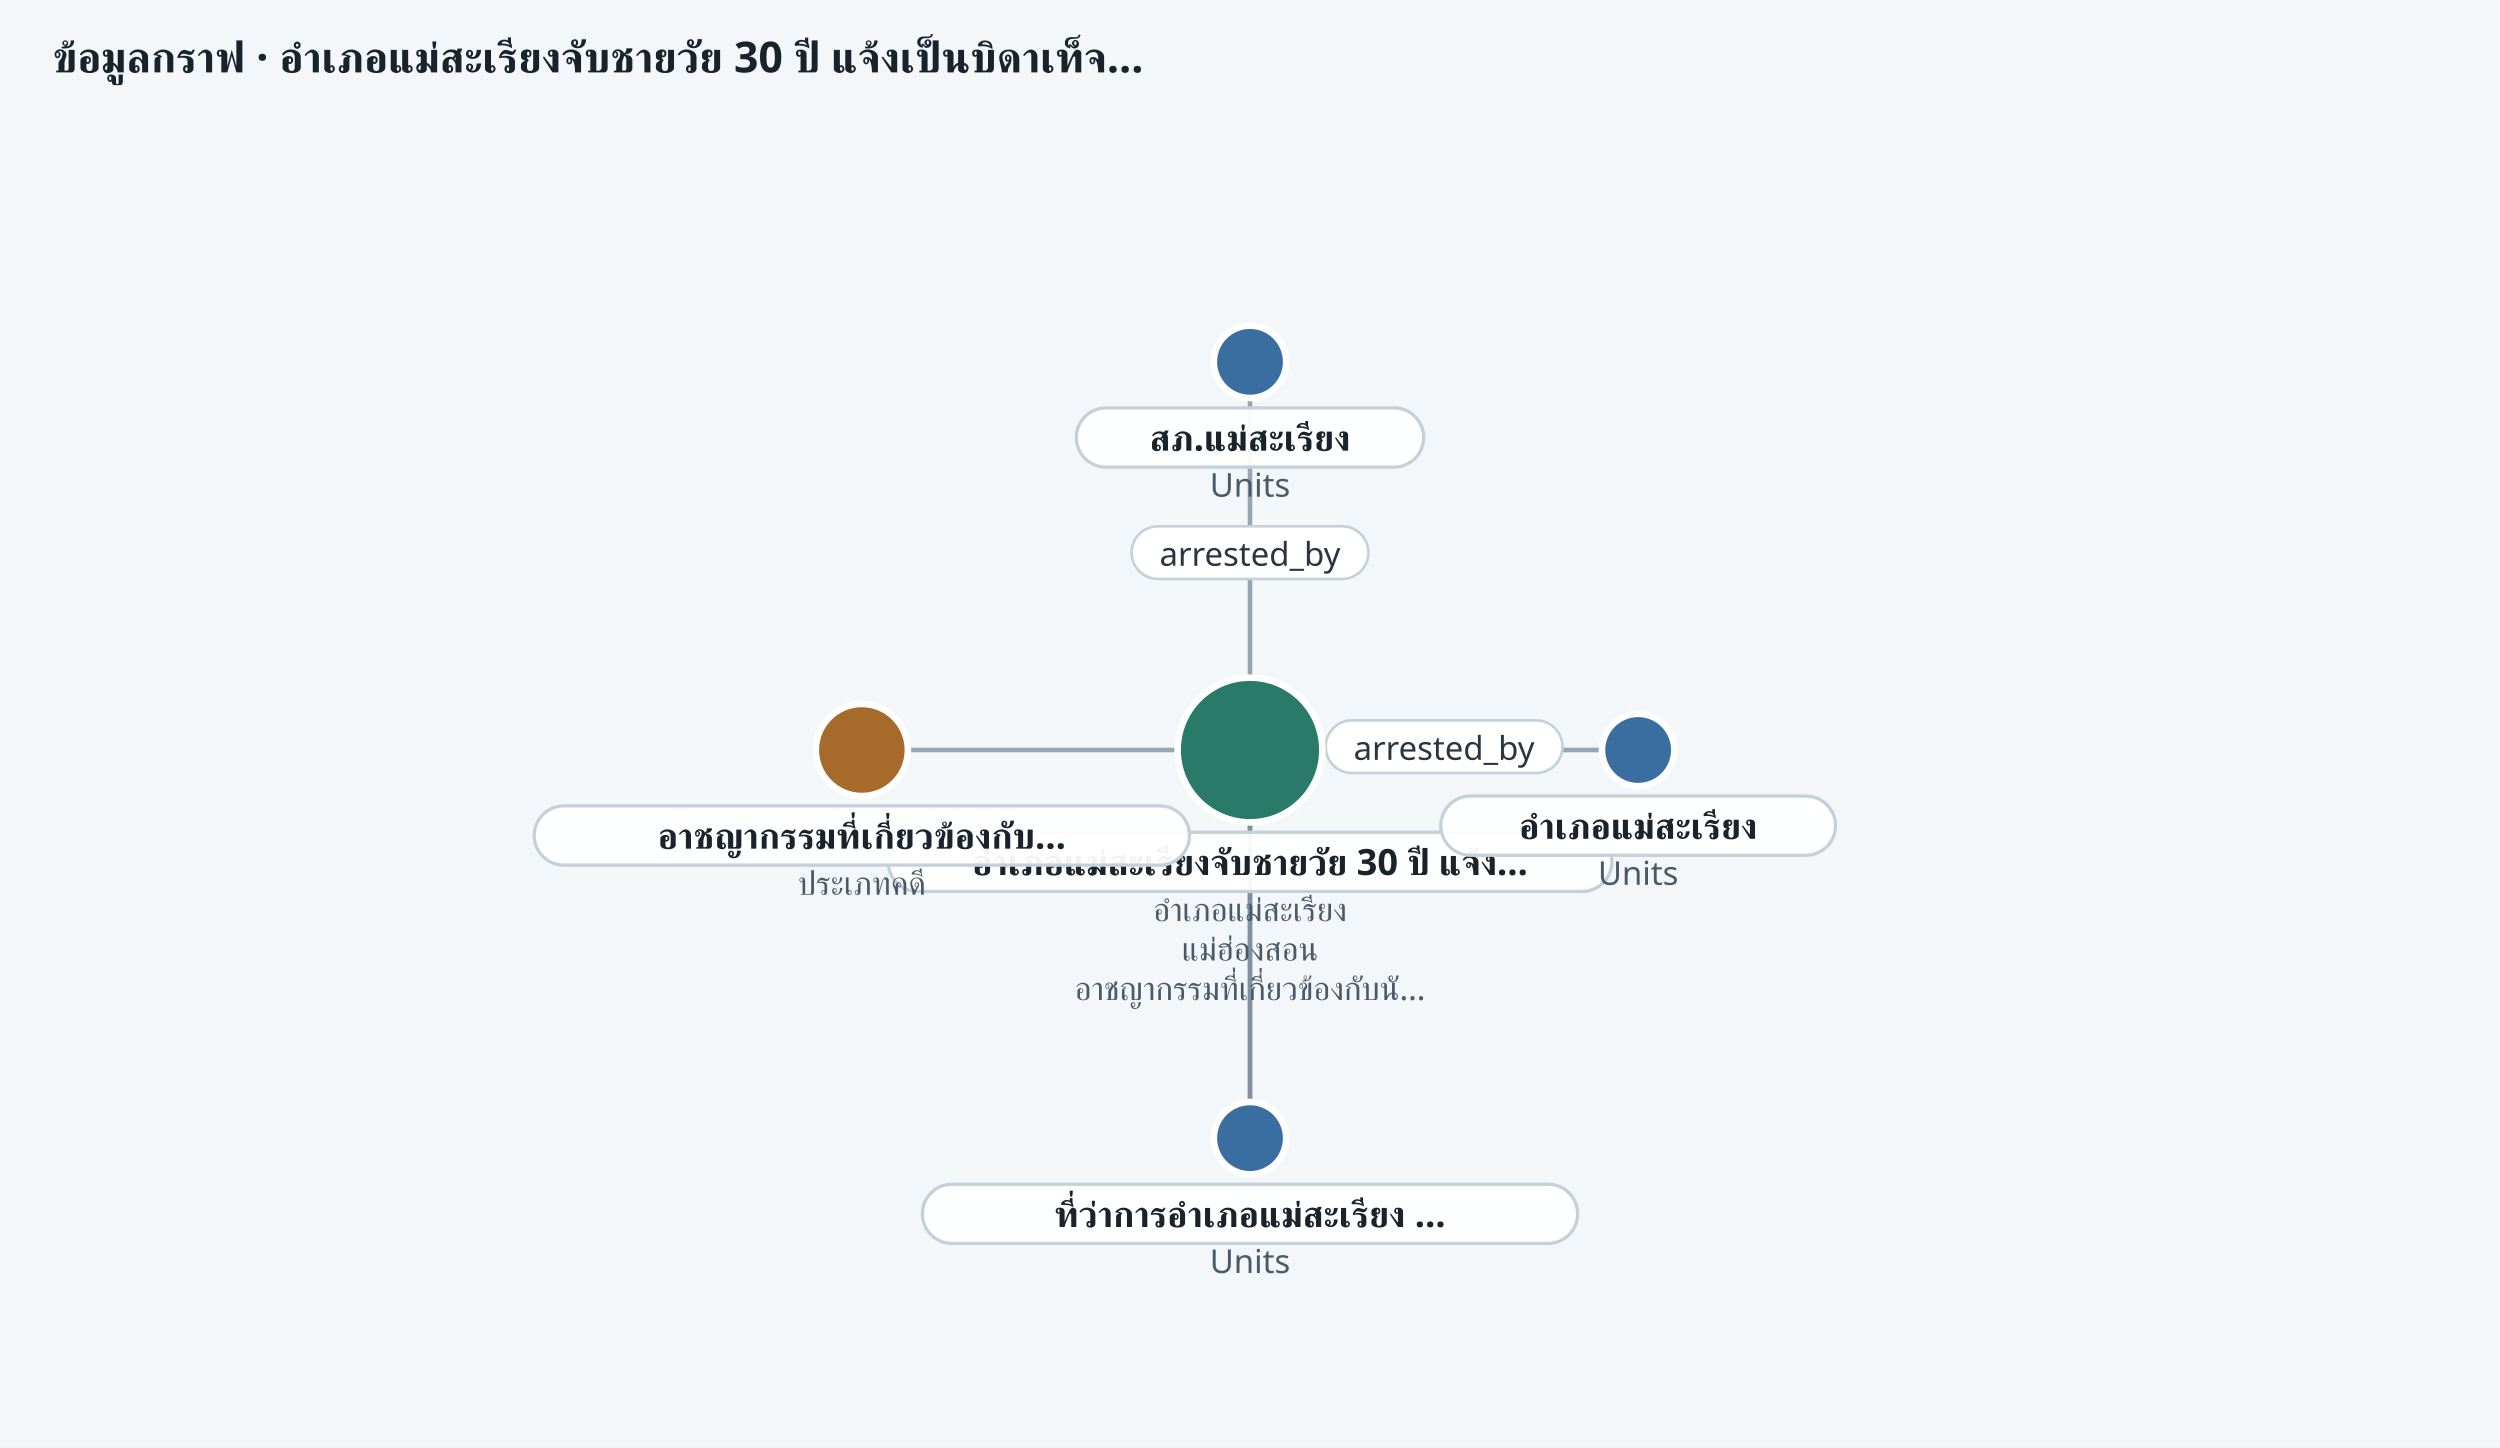
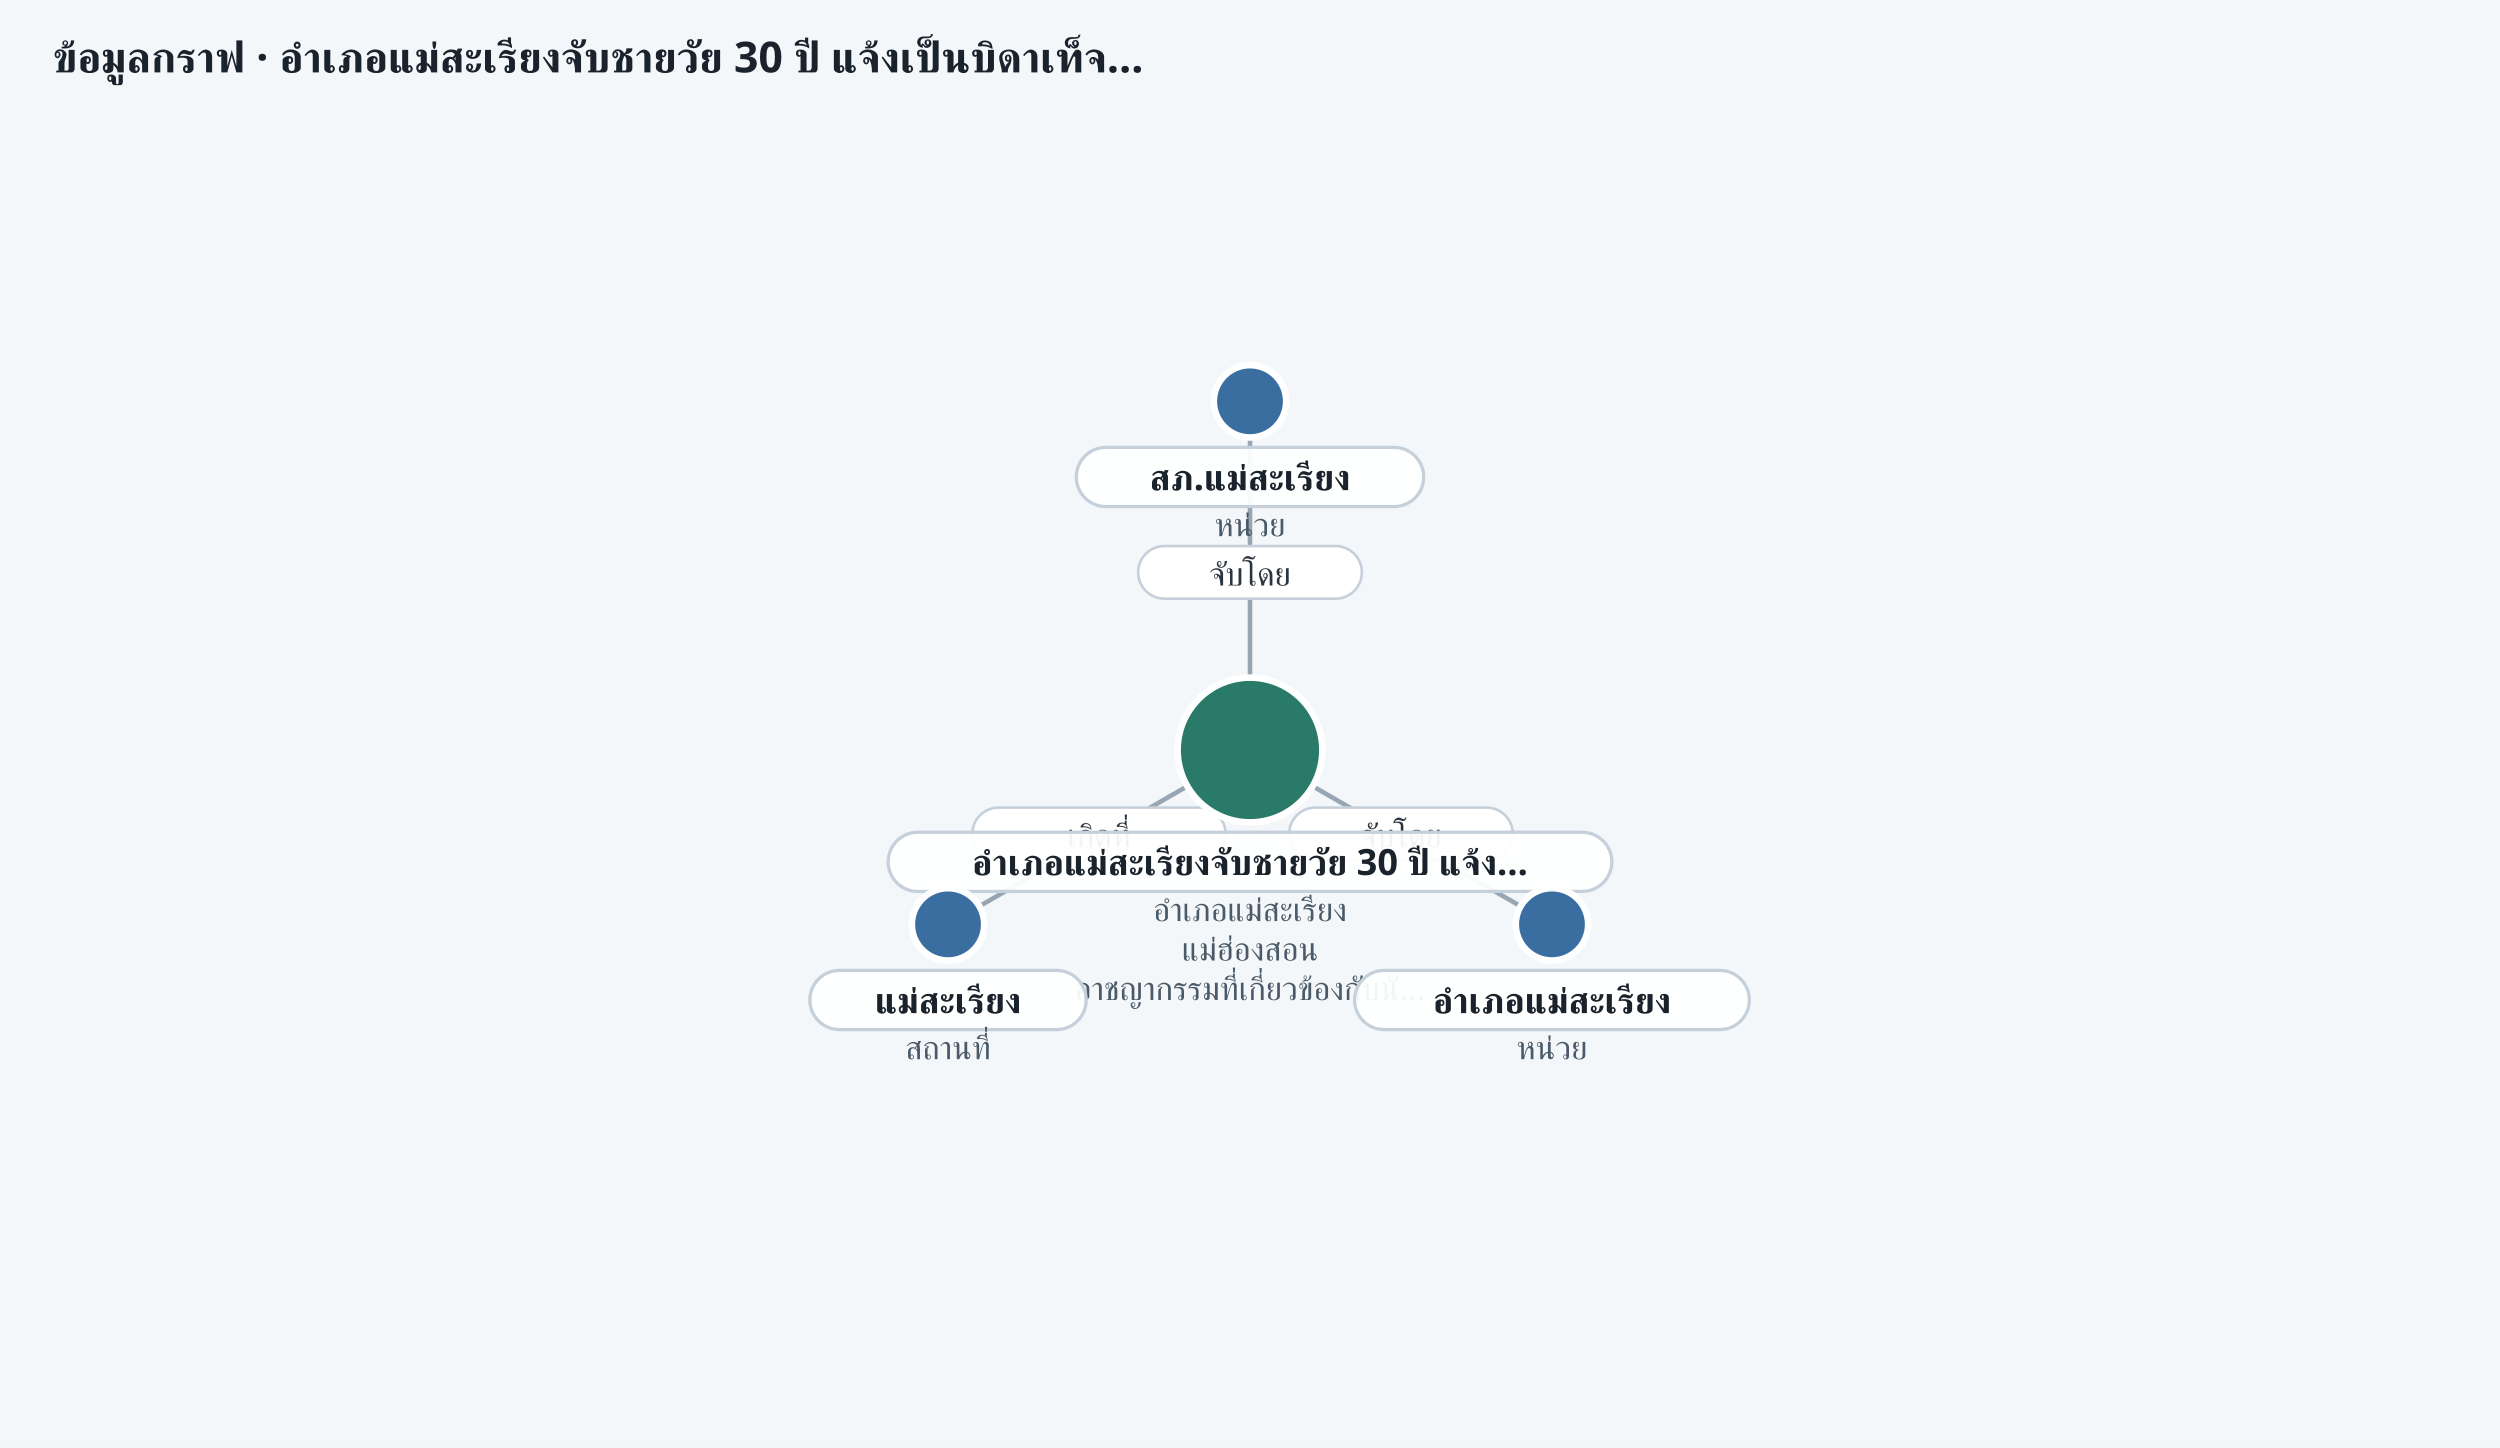
<svg xmlns="http://www.w3.org/2000/svg" width="760" height="440" viewBox="0 0 760 440" role="img" aria-label="ego graph 20261022-tourist-maesariang-falsebirth">
  <rect width="100%" height="100%" fill="#f4f7fa" />
  <text x="16" y="22" font-size="13" font-weight="700" fill="#1a222c" font-family="Sarabun, Anuphan, sans-serif">ข้อมูลกราฟ · อำเภอแม่สะเรียงจับชายวัย 30 ปี แจ้งเป็นบิดาเท็จ…</text>
-   <line x1="380.0" y1="228.0" x2="380.0" y2="110.0" stroke="#7a8a9a" stroke-width="1.4" opacity="0.75" />
-   <rect x="344.0" y="160.0" width="72" height="16" rx="8" fill="#fff" stroke="#c5d0da" stroke-width="0.8" />
-   <text x="380.0" y="172.0" text-anchor="middle" font-size="10" fill="#2a3540" font-family="Sarabun, Anuphan, sans-serif">arrested_by</text>
-   <line x1="380.0" y1="228.0" x2="498.0" y2="228.0" stroke="#7a8a9a" stroke-width="1.4" opacity="0.75" />
-   <rect x="403.0" y="219.0" width="72" height="16" rx="8" fill="#fff" stroke="#c5d0da" stroke-width="0.8" />
-   <text x="439.0" y="231.0" text-anchor="middle" font-size="10" fill="#2a3540" font-family="Sarabun, Anuphan, sans-serif">arrested_by</text>
-   <line x1="380.0" y1="228.0" x2="380.0" y2="346.0" stroke="#7a8a9a" stroke-width="1.4" opacity="0.75" />
-   <line x1="380.0" y1="228.0" x2="262.0" y2="228.0" stroke="#7a8a9a" stroke-width="1.4" opacity="0.75" />
-   <line x1="380.0" y1="346.0" x2="380.0" y2="228.0" stroke="#7a8a9a" stroke-width="1.4" opacity="0.75" />
+   <line x1="380.0" y1="228.0" x2="380.0" y2="122.0" stroke="#7a8a9a" stroke-width="1.4" opacity="0.75" />
+   <rect x="346.0" y="166.0" width="68.0" height="16" rx="8" fill="#fff" stroke="#c5d0da" stroke-width="0.8" />
+   <text x="380.0" y="178.0" text-anchor="middle" font-size="10" fill="#2a3540" font-family="Sarabun, Anuphan, sans-serif">จับโดย</text>
+   <line x1="380.0" y1="228.0" x2="471.8" y2="281.0" stroke="#7a8a9a" stroke-width="1.4" opacity="0.75" />
+   <rect x="391.9" y="245.5" width="68.0" height="16" rx="8" fill="#fff" stroke="#c5d0da" stroke-width="0.8" />
+   <text x="425.9" y="257.5" text-anchor="middle" font-size="10" fill="#2a3540" font-family="Sarabun, Anuphan, sans-serif">จับโดย</text>
+   <line x1="380.0" y1="228.0" x2="288.2" y2="281.0" stroke="#7a8a9a" stroke-width="1.4" opacity="0.75" />
+   <rect x="295.6" y="245.5" width="77.0" height="16" rx="8" fill="#fff" stroke="#c5d0da" stroke-width="0.8" />
+   <text x="334.1" y="257.5" text-anchor="middle" font-size="10" fill="#2a3540" font-family="Sarabun, Anuphan, sans-serif">เกิดที่</text>
  <circle cx="380.0" cy="228.0" r="22" fill="#2a7a6a" stroke="#fff" stroke-width="2" />
  <rect x="270.0" y="253.0" width="220.0" height="18" rx="9" fill="rgba(255,255,255,0.94)" stroke="#c5d0da" />
  <text x="380.0" y="266.0" text-anchor="middle" font-size="11" font-weight="600" fill="#1a222c" font-family="Sarabun, Anuphan, sans-serif">อำเภอแม่สะเรียงจับชายวัย 30 ปี แจ้ง…</text>
  <text x="380.0" y="280.0" text-anchor="middle" font-size="10" fill="#4a5a68" font-family="Sarabun, Anuphan, sans-serif">อำเภอแม่สะเรียง</text>
  <text x="380.0" y="292.0" text-anchor="middle" font-size="10" fill="#4a5a68" font-family="Sarabun, Anuphan, sans-serif">แม่ฮ่องสอน</text>
  <text x="380.0" y="304.0" text-anchor="middle" font-size="10" fill="#4a5a68" font-family="Sarabun, Anuphan, sans-serif">อาชญากรรมที่เกี่ยวข้องกับนั…</text>
-   <circle cx="380.0" cy="110.0" r="11" fill="#3a6ea0" stroke="#fff" stroke-width="2" />
-   <rect x="327.2" y="124.0" width="105.6" height="18" rx="9" fill="rgba(255,255,255,0.94)" stroke="#c5d0da" />
-   <text x="380.0" y="137.0" text-anchor="middle" font-size="11" font-weight="600" fill="#1a222c" font-family="Sarabun, Anuphan, sans-serif">สภ.แม่สะเรียง</text>
-   <text x="380.0" y="151.0" text-anchor="middle" font-size="10" fill="#4a5a68" font-family="Sarabun, Anuphan, sans-serif">Units</text>
-   <circle cx="498.0" cy="228.0" r="11" fill="#3a6ea0" stroke="#fff" stroke-width="2" />
-   <rect x="438.0" y="242.0" width="120.0" height="18" rx="9" fill="rgba(255,255,255,0.94)" stroke="#c5d0da" />
-   <text x="498.0" y="255.0" text-anchor="middle" font-size="11" font-weight="600" fill="#1a222c" font-family="Sarabun, Anuphan, sans-serif">อำเภอแม่สะเรียง</text>
-   <text x="498.0" y="269.0" text-anchor="middle" font-size="10" fill="#4a5a68" font-family="Sarabun, Anuphan, sans-serif">Units</text>
-   <circle cx="380.0" cy="346.0" r="11" fill="#3a6ea0" stroke="#fff" stroke-width="2" />
-   <rect x="280.4" y="360.0" width="199.2" height="18" rx="9" fill="rgba(255,255,255,0.94)" stroke="#c5d0da" />
-   <text x="380.0" y="373.0" text-anchor="middle" font-size="11" font-weight="600" fill="#1a222c" font-family="Sarabun, Anuphan, sans-serif">ที่ว่าการอำเภอแม่สะเรียง …</text>
-   <text x="380.0" y="387.0" text-anchor="middle" font-size="10" fill="#4a5a68" font-family="Sarabun, Anuphan, sans-serif">Units</text>
-   <circle cx="262.0" cy="228.0" r="14" fill="#a66b2a" stroke="#fff" stroke-width="2" />
-   <rect x="162.4" y="245.0" width="199.2" height="18" rx="9" fill="rgba(255,255,255,0.94)" stroke="#c5d0da" />
-   <text x="262.0" y="258.0" text-anchor="middle" font-size="11" font-weight="600" fill="#1a222c" font-family="Sarabun, Anuphan, sans-serif">อาชญากรรมที่เกี่ยวข้องกับ…</text>
-   <text x="262.0" y="272.0" text-anchor="middle" font-size="10" fill="#4a5a68" font-family="Sarabun, Anuphan, sans-serif">ประเภทคดี</text>
+   <circle cx="380.0" cy="122.0" r="11" fill="#3a6ea0" stroke="#fff" stroke-width="2" />
+   <rect x="327.2" y="136.0" width="105.6" height="18" rx="9" fill="rgba(255,255,255,0.94)" stroke="#c5d0da" />
+   <text x="380.0" y="149.0" text-anchor="middle" font-size="11" font-weight="600" fill="#1a222c" font-family="Sarabun, Anuphan, sans-serif">สภ.แม่สะเรียง</text>
+   <text x="380.0" y="163.0" text-anchor="middle" font-size="10" fill="#4a5a68" font-family="Sarabun, Anuphan, sans-serif">หน่วย</text>
+   <circle cx="471.8" cy="281.0" r="11" fill="#3a6ea0" stroke="#fff" stroke-width="2" />
+   <rect x="411.8" y="295.0" width="120.0" height="18" rx="9" fill="rgba(255,255,255,0.94)" stroke="#c5d0da" />
+   <text x="471.8" y="308.0" text-anchor="middle" font-size="11" font-weight="600" fill="#1a222c" font-family="Sarabun, Anuphan, sans-serif">อำเภอแม่สะเรียง</text>
+   <text x="471.8" y="322.0" text-anchor="middle" font-size="10" fill="#4a5a68" font-family="Sarabun, Anuphan, sans-serif">หน่วย</text>
+   <circle cx="288.2" cy="281.0" r="11" fill="#3a6ea0" stroke="#fff" stroke-width="2" />
+   <rect x="246.2" y="295.0" width="84.0" height="18" rx="9" fill="rgba(255,255,255,0.94)" stroke="#c5d0da" />
+   <text x="288.2" y="308.0" text-anchor="middle" font-size="11" font-weight="600" fill="#1a222c" font-family="Sarabun, Anuphan, sans-serif">แม่สะเรียง</text>
+   <text x="288.2" y="322.0" text-anchor="middle" font-size="10" fill="#4a5a68" font-family="Sarabun, Anuphan, sans-serif">สถานที่</text>
</svg>
